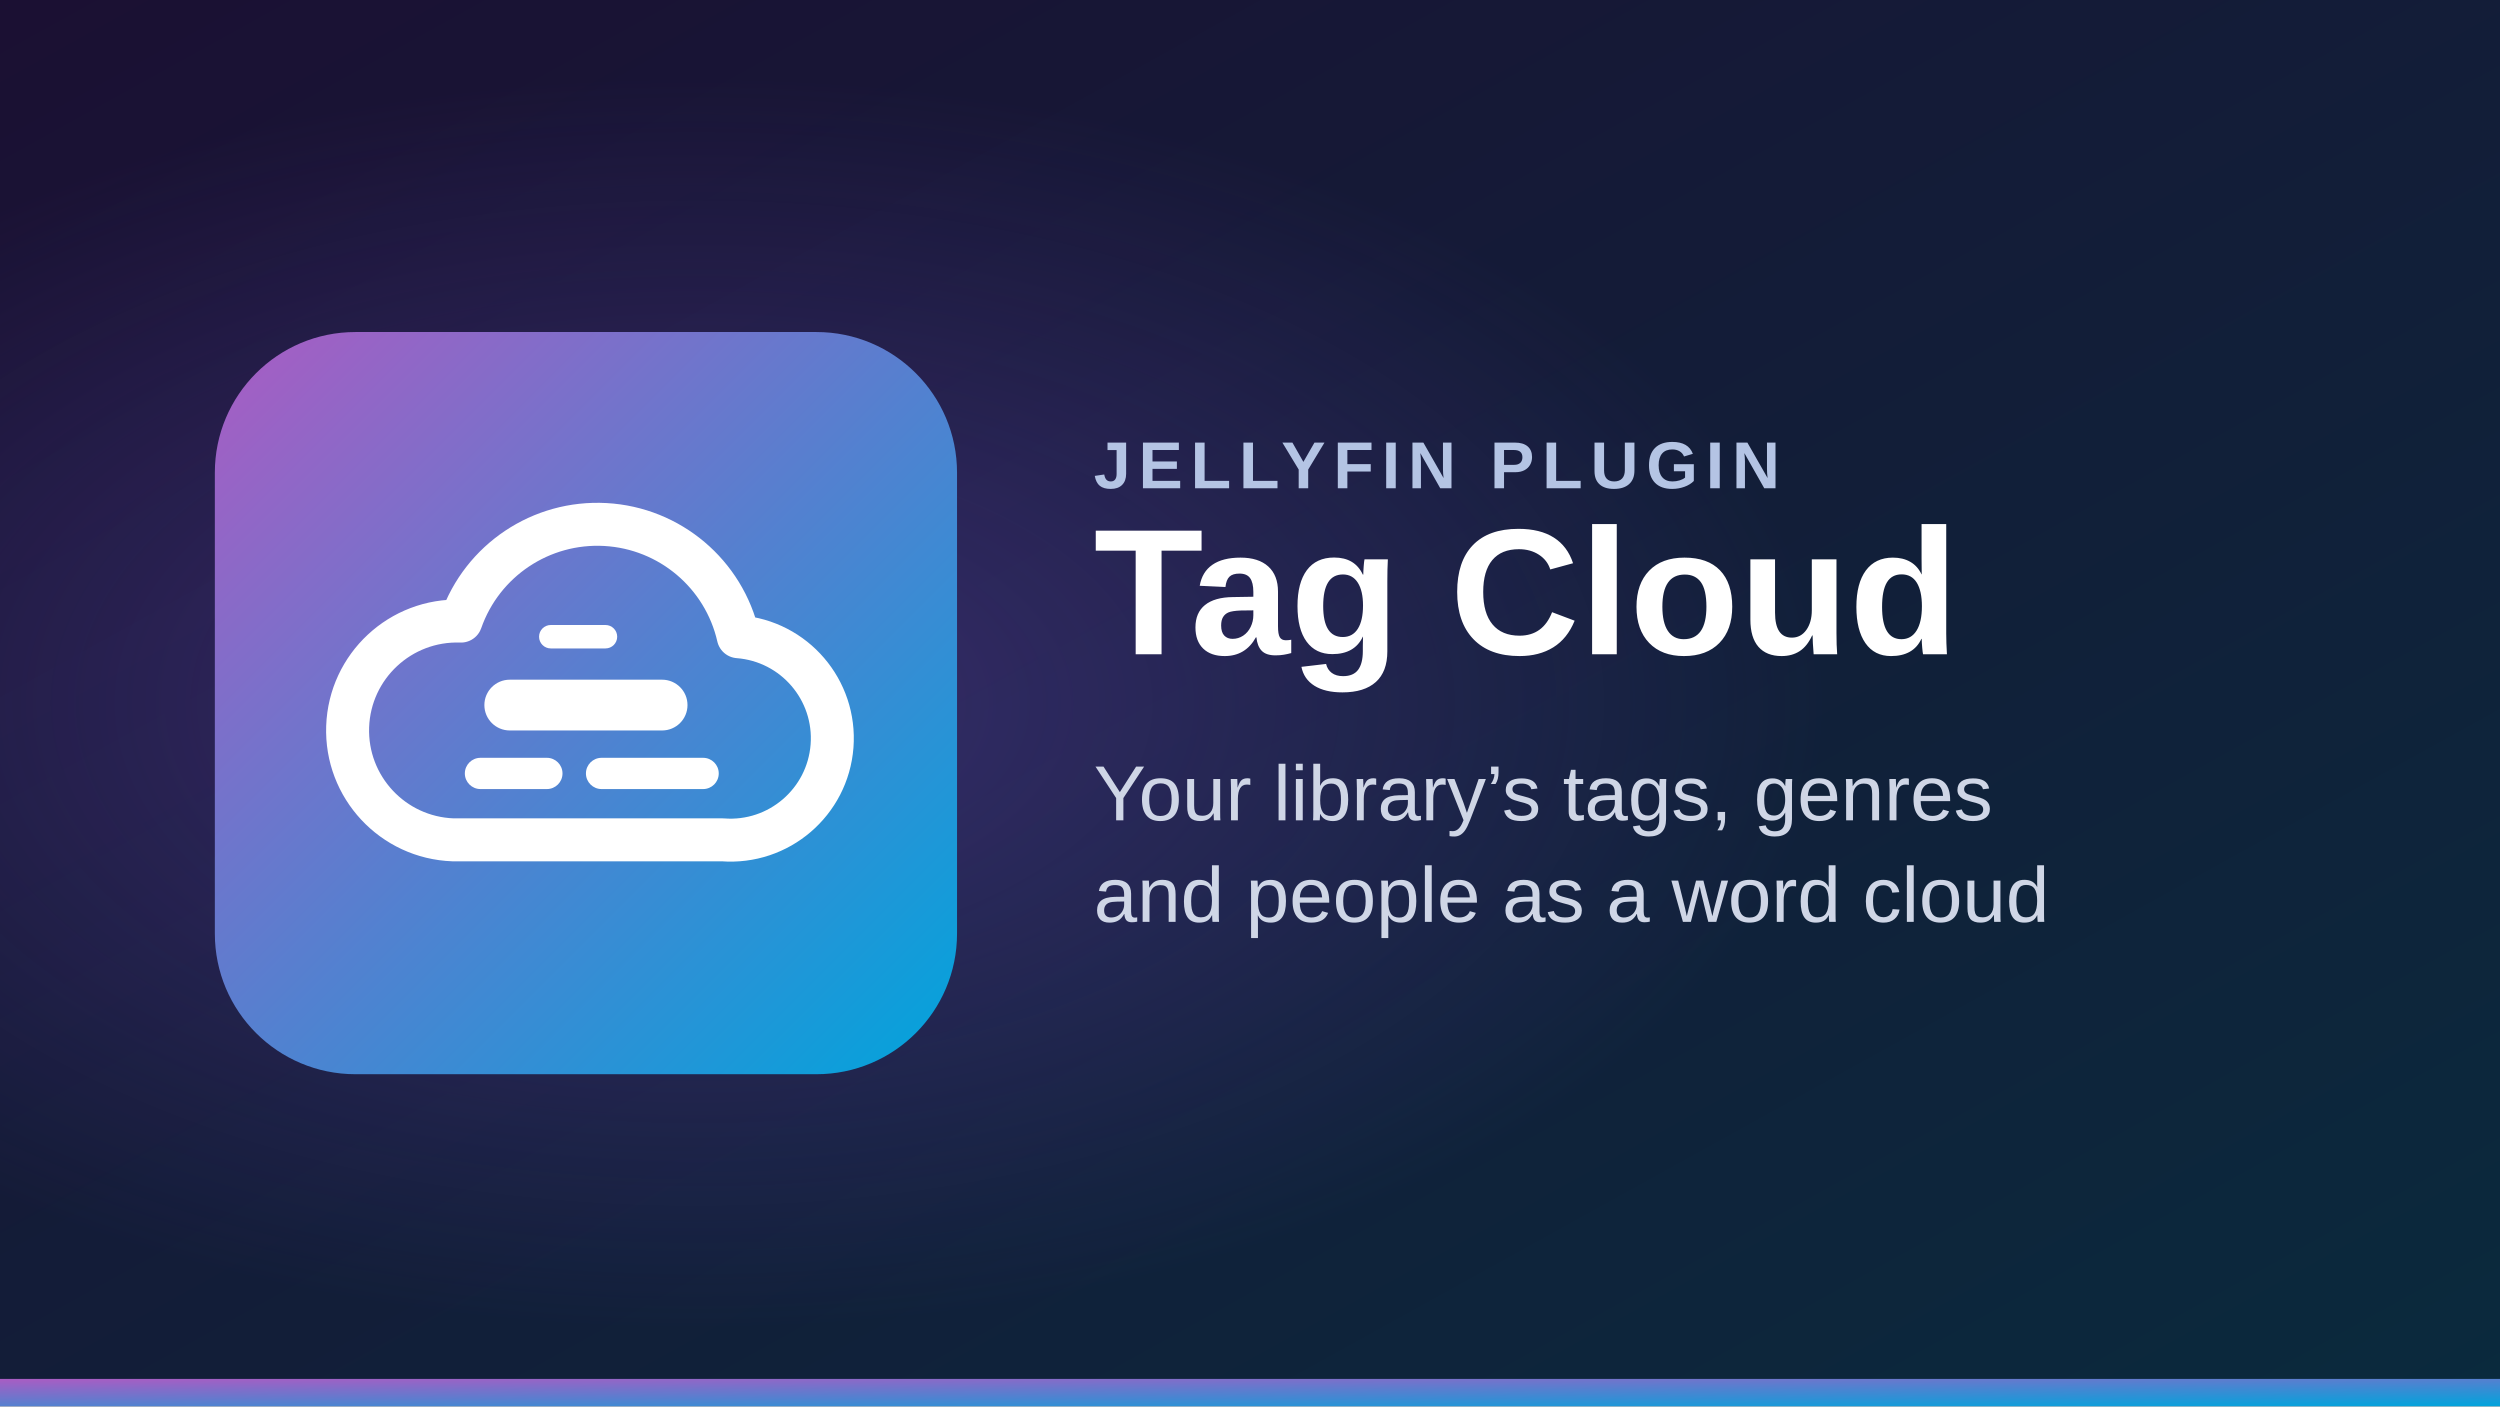
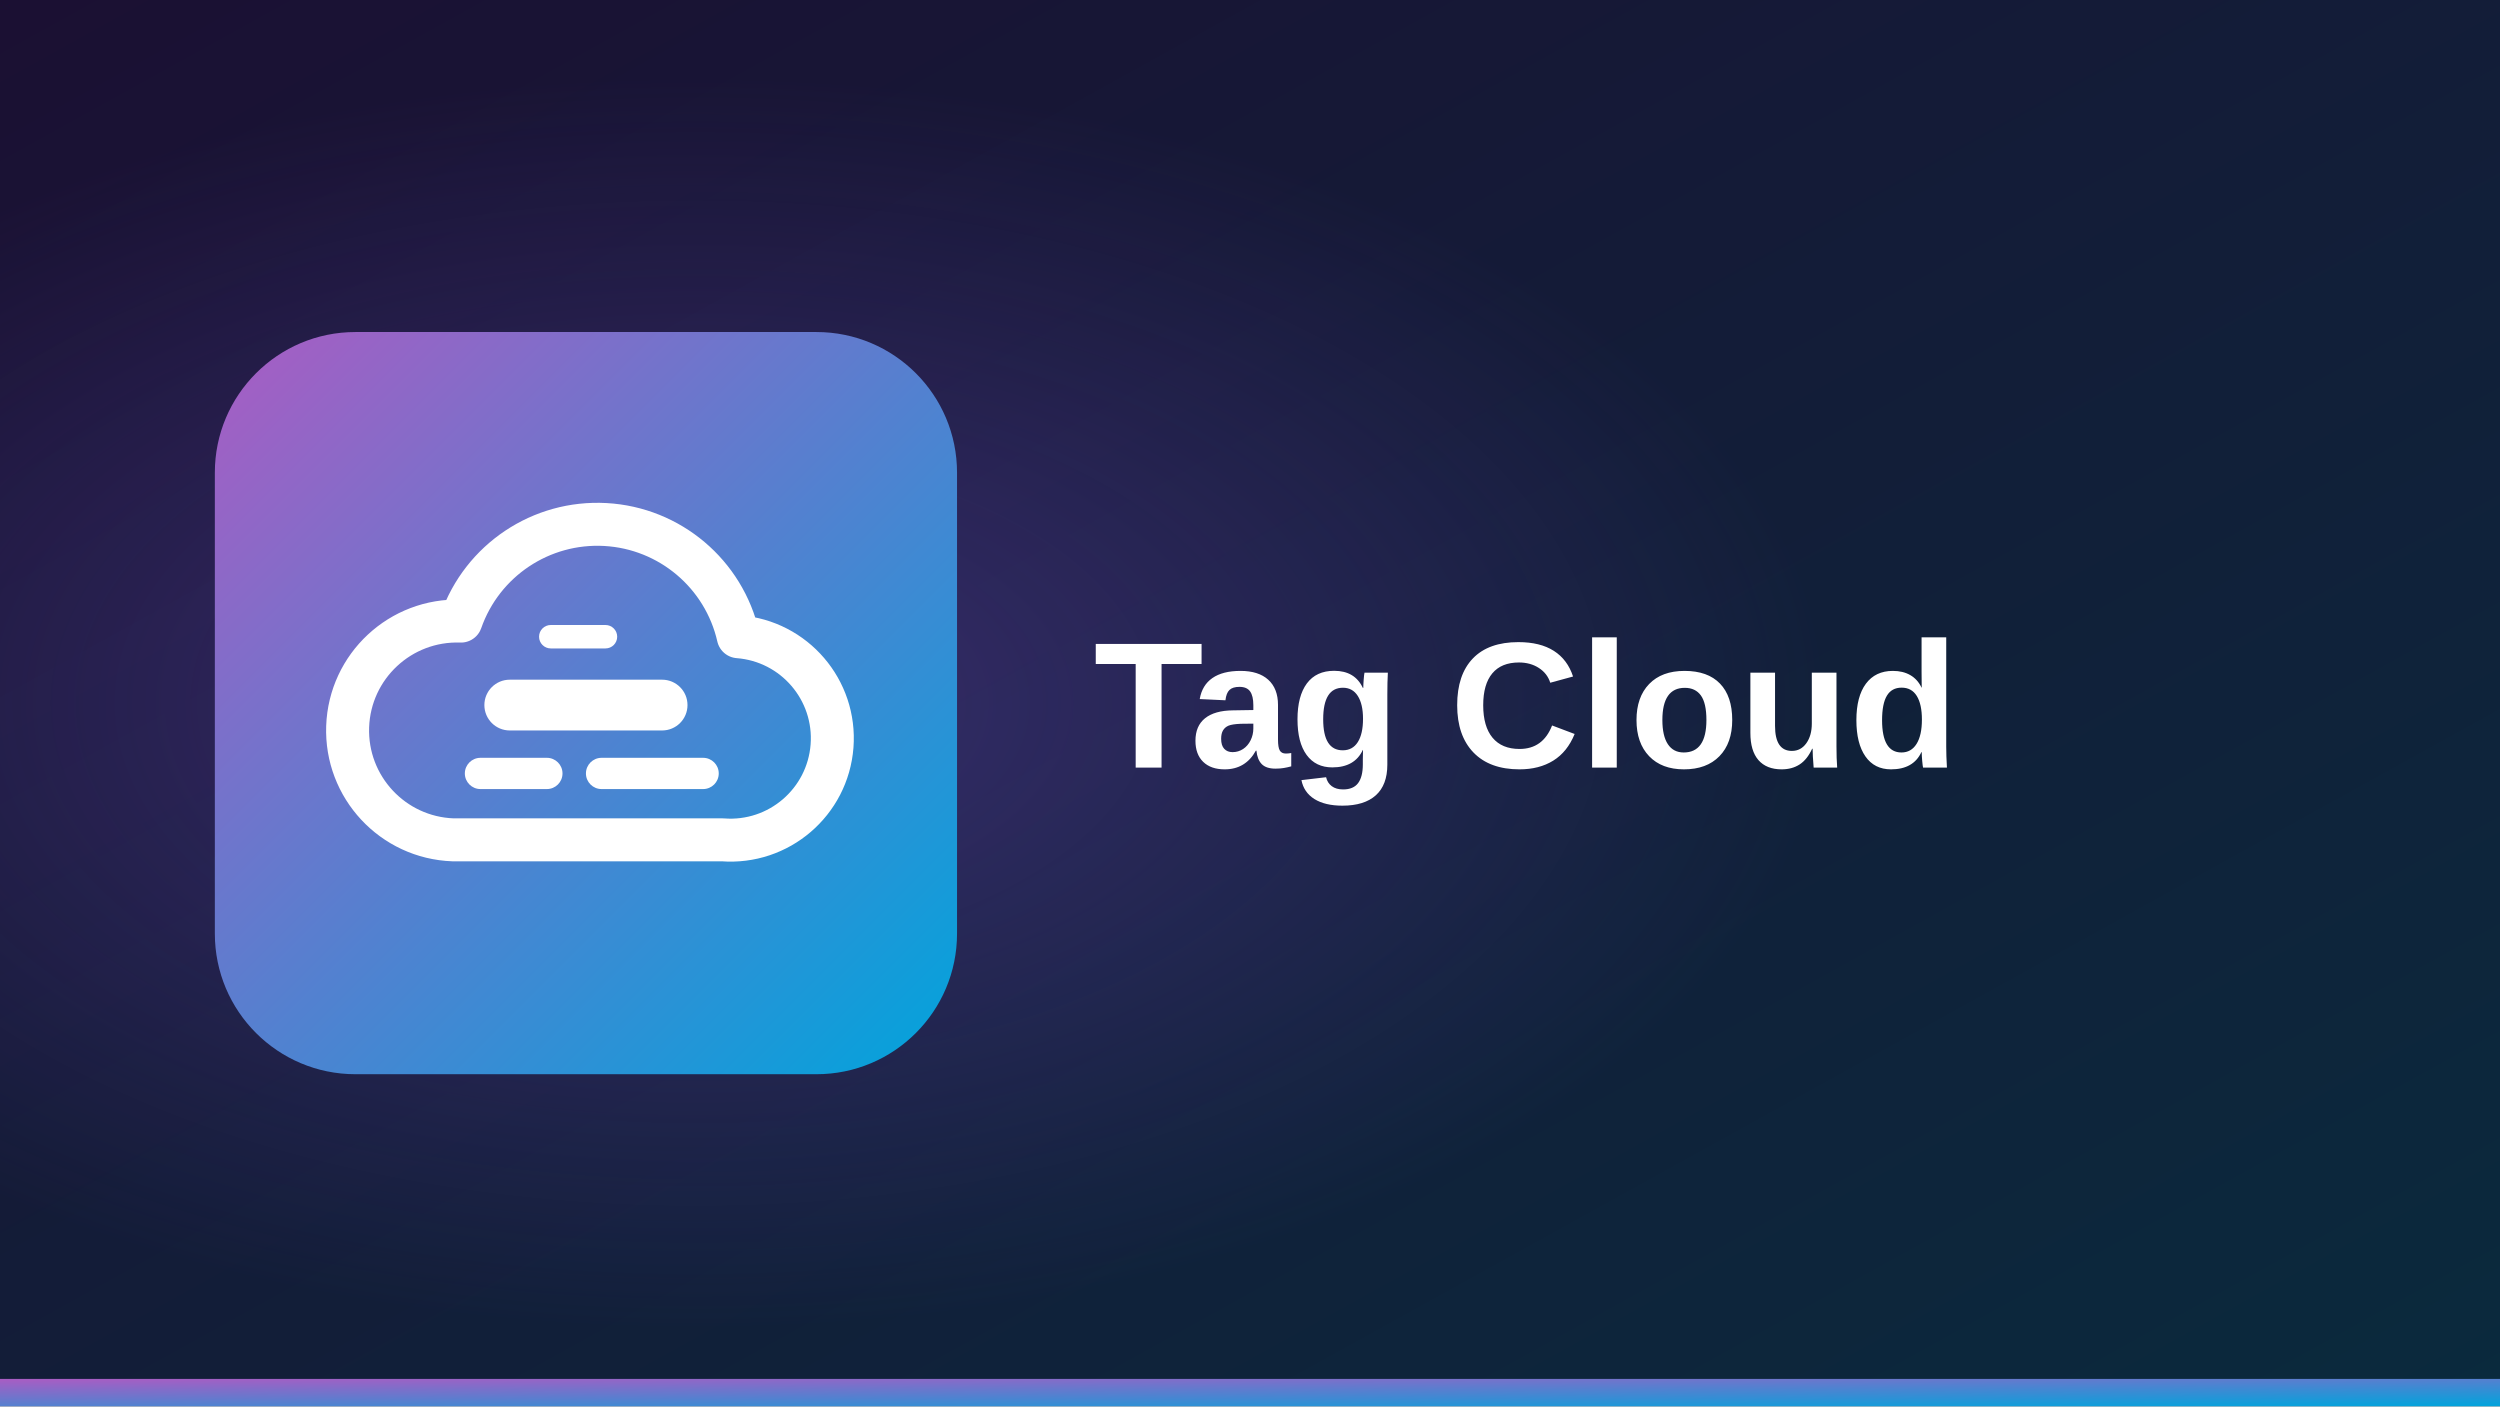
<svg xmlns="http://www.w3.org/2000/svg" width="1280" height="720" viewBox="0 0 1280 720" font-family="Segoe UI, Arial, sans-serif">
  <defs>
    <linearGradient id="bg" x1="0" y1="0" x2="1" y2="1">
      <stop offset="0" stop-color="#1b1033" />
      <stop offset="1" stop-color="#0a2a3d" />
    </linearGradient>
    <linearGradient id="accent" x1="0" y1="0" x2="1" y2="1">
      <stop offset="0" stop-color="#AA5CC3" />
      <stop offset="1" stop-color="#00A4DC" />
    </linearGradient>
    <radialGradient id="glow" cx="0.28" cy="0.5" r="0.45">
      <stop offset="0" stop-color="#7a4fd0" stop-opacity="0.35" />
      <stop offset="1" stop-color="#7a4fd0" stop-opacity="0" />
    </radialGradient>
  </defs>
  <rect width="1280" height="720" fill="url(#bg)" />
  <rect width="1280" height="720" fill="url(#glow)" />
  <rect x="0" y="706" width="1280" height="14" fill="url(#accent)" />
  <rect x="110" y="170" width="380" height="380" rx="72" fill="url(#accent)" />
  <g transform="translate(150,210) scale(1)">
    <path fill="none" stroke="#fff" stroke-width="22" stroke-linecap="round" stroke-linejoin="round" d="M82 220 H220 A52 52 0 0 0 228 116 A74 74 0 0 0 86 108 A56 56 0 0 0 82 220 Z" />
    <rect x="98" y="138" width="104" height="26" rx="13" fill="#fff" />
    <rect x="88" y="178" width="50" height="16" rx="8" fill="#fff" />
    <rect x="150" y="178" width="68" height="16" rx="8" fill="#fff" />
    <rect x="126" y="110" width="40" height="12" rx="6" fill="#fff" />
  </g>
-   <text x="560" y="335" font-size="92" font-weight="700" fill="#fff">Tag Cloud</text>
-   <text x="560" y="420" font-size="40" fill="#cfd6e6">Your library’s tags, genres</text>
-   <text x="560" y="472" font-size="40" fill="#cfd6e6">and people as a word cloud</text>
-   <text x="560" y="250" font-size="34" font-weight="600" letter-spacing="4" fill="#b4c4e4">JELLYFIN PLUGIN</text>
+   <text x="560" y="393" font-size="92" font-weight="700" fill="#fff">Tag Cloud</text>
</svg>
